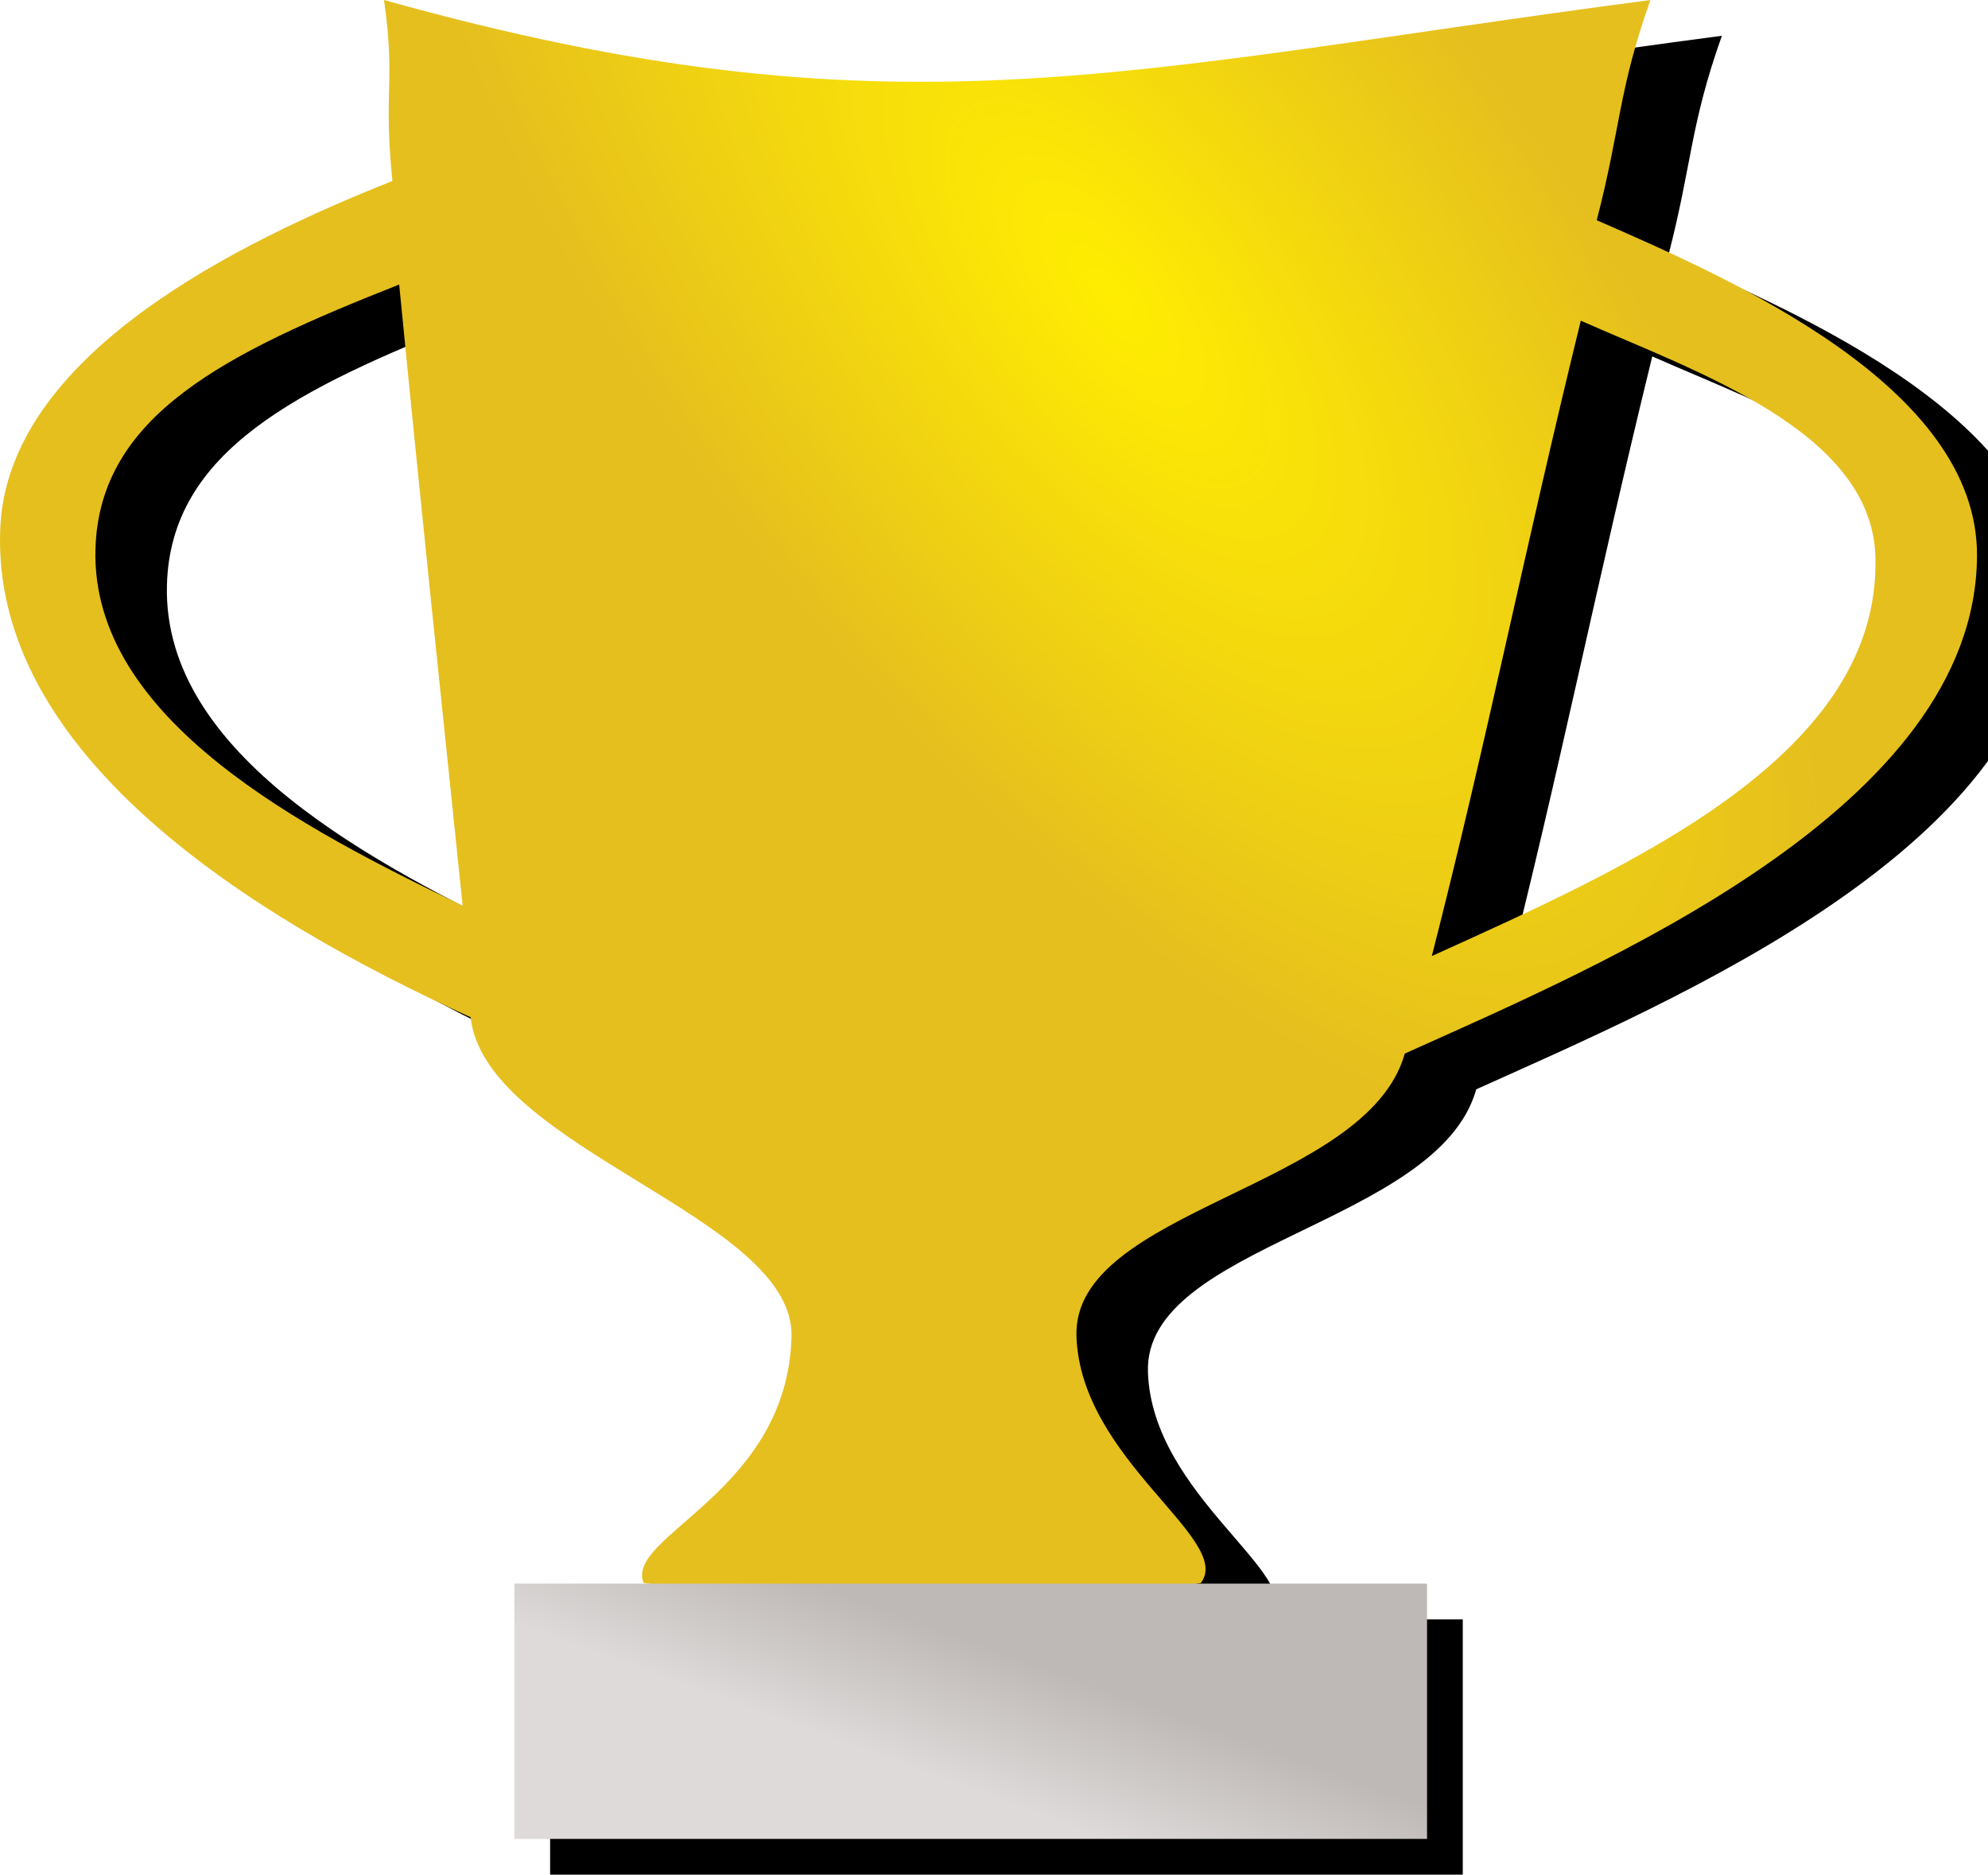
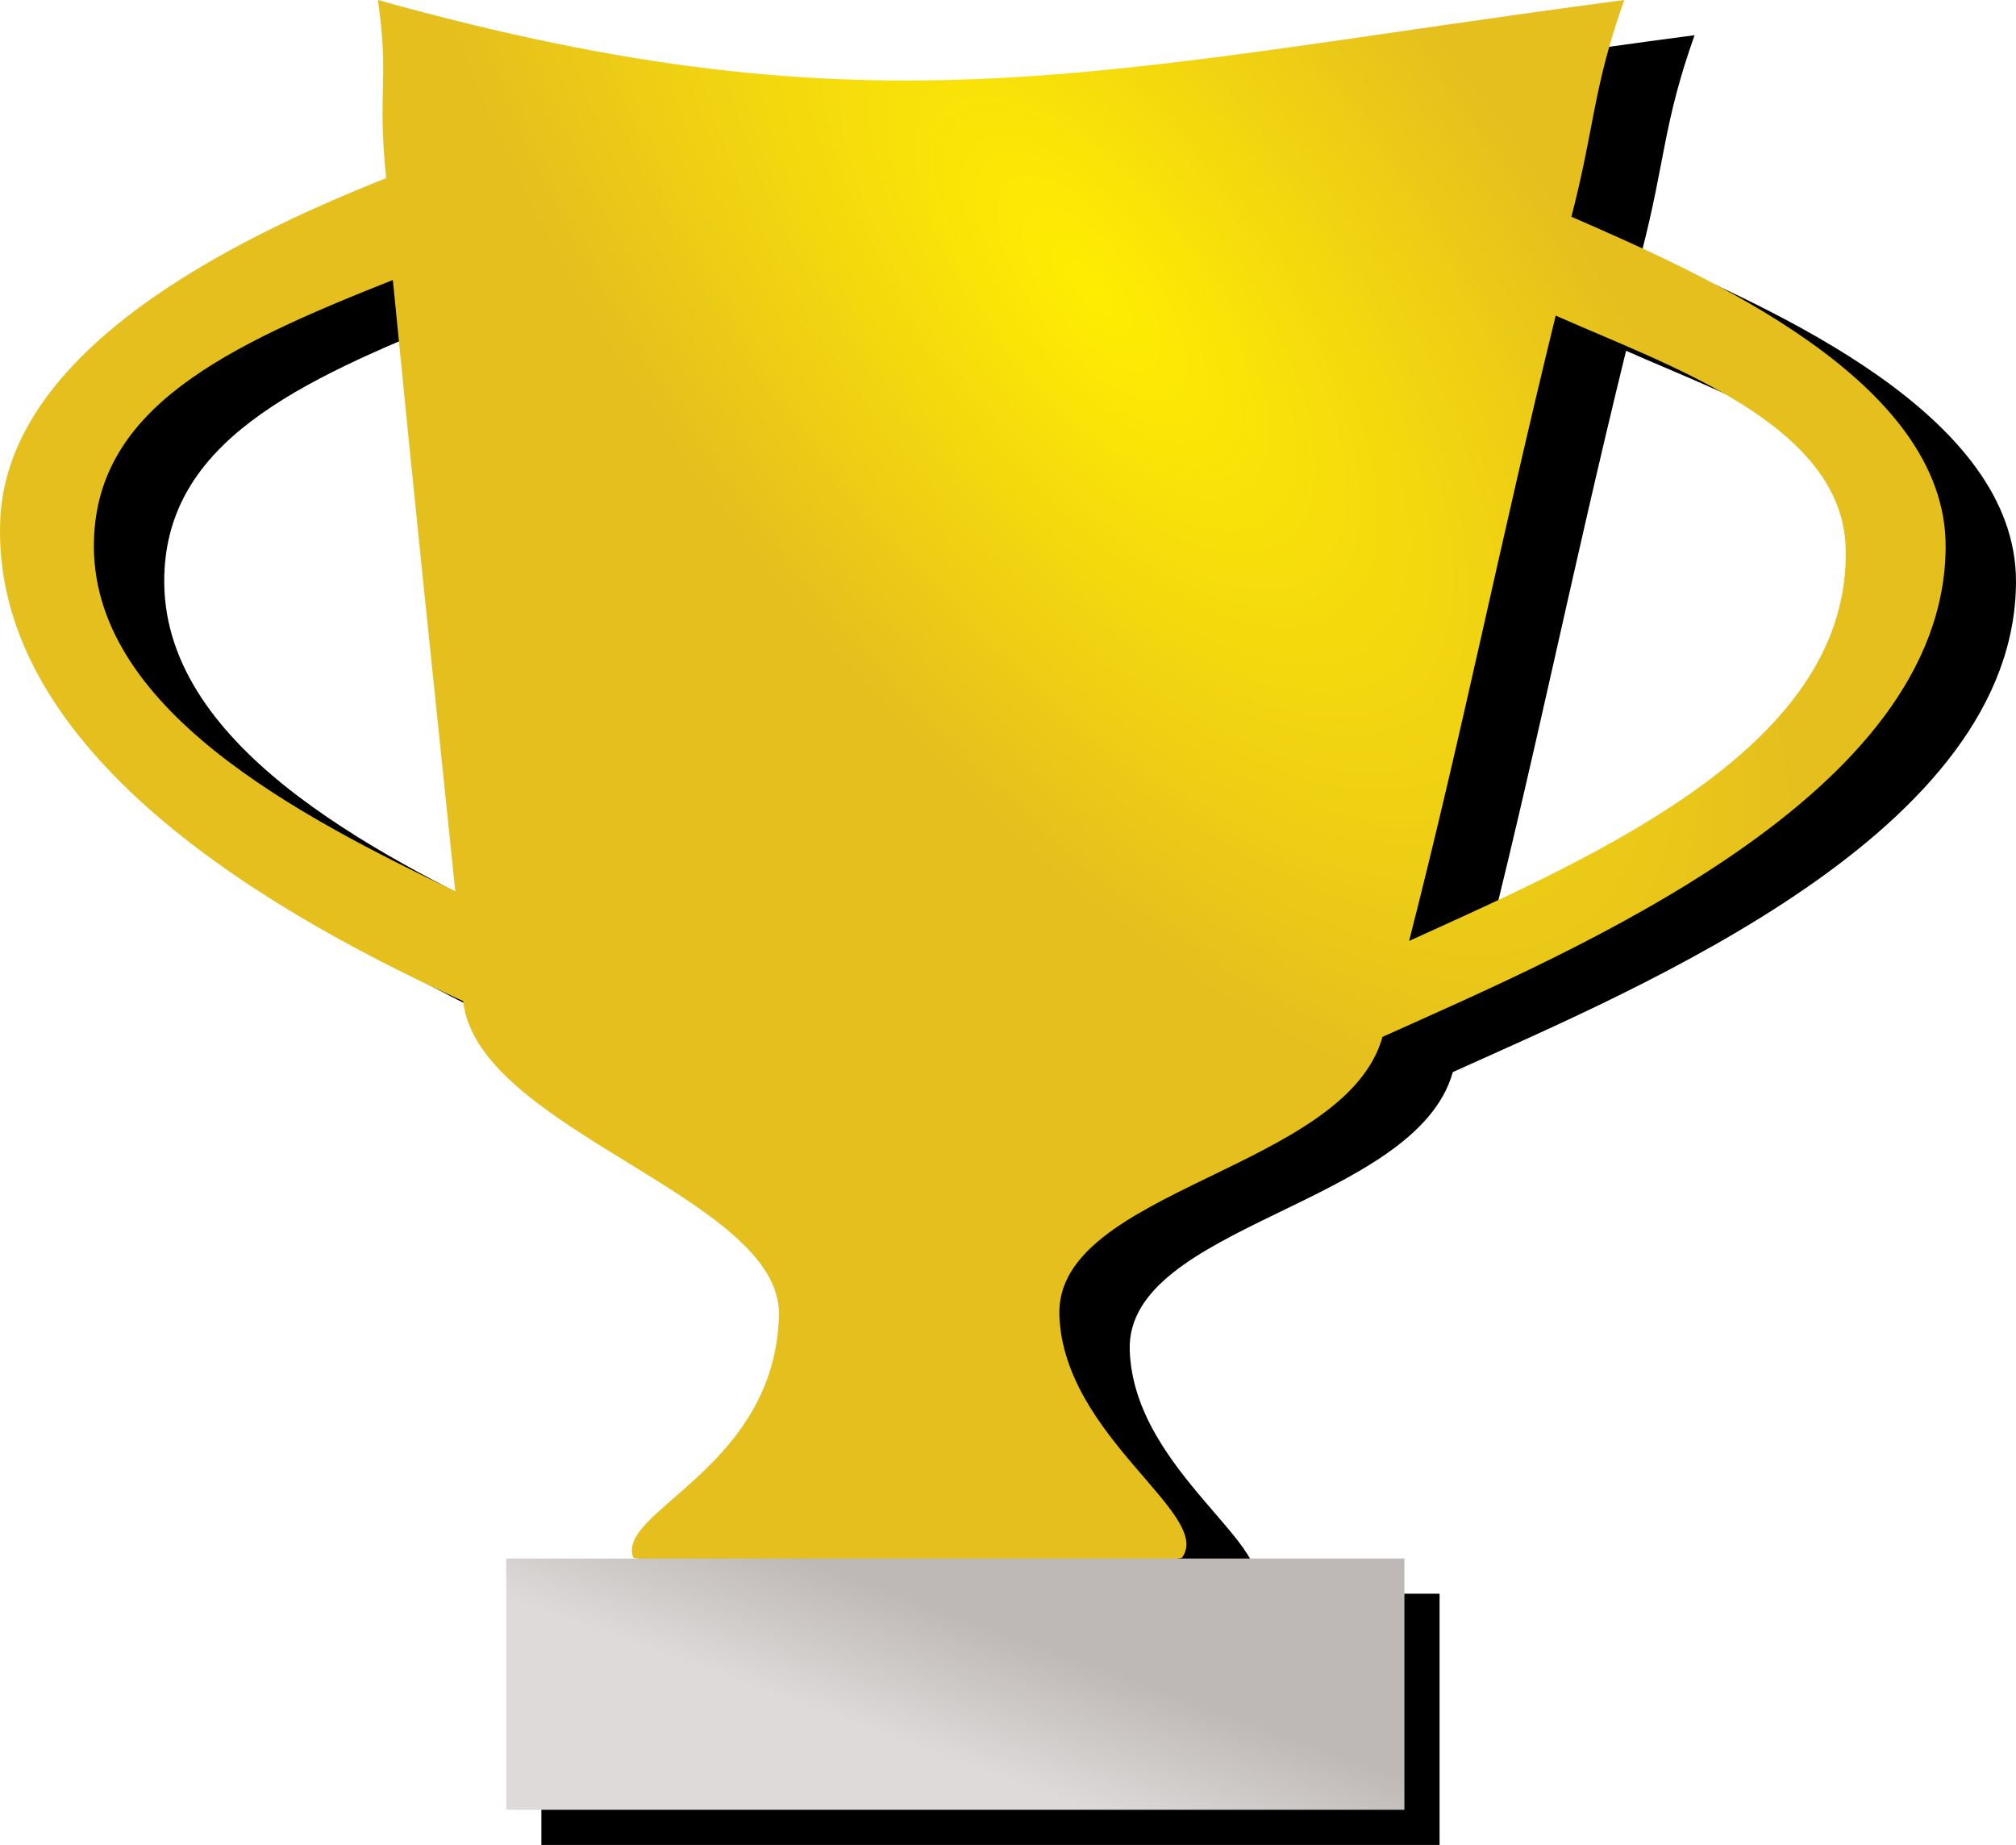
- <svg xmlns="http://www.w3.org/2000/svg" xmlns:xlink="http://www.w3.org/1999/xlink" width="31.396mm" height="29.607mm" viewBox="0 0 111.245 104.905" id="svg2" version="1.1">
+ <svg xmlns="http://www.w3.org/2000/svg" xmlns:xlink="http://www.w3.org/1999/xlink" width="32.351mm" height="29.607mm" viewBox="0 0 114.63 104.905" id="svg2" version="1.1">
  <defs id="defs4">
    <linearGradient id="linearGradient5709">
      <stop style="stop-color:#beb9b7;stop-opacity:1" offset="0" id="stop5711" />
      <stop style="stop-color:#dddad9;stop-opacity:1" offset="1" id="stop5713" />
    </linearGradient>
    <linearGradient id="linearGradient5672">
      <stop style="stop-color:#ffed01;stop-opacity:1" offset="0" id="stop5674" />
      <stop style="stop-color:#e5bf1e;stop-opacity:1" offset="1" id="stop5676" />
    </linearGradient>
    <radialGradient xlink:href="#linearGradient5672" id="radialGradient5678" cx="172.618" cy="114.629" fx="172.618" fy="114.629" r="75.13" gradientTransform="matrix(0.2580297,-0.2007121,0.4687815,0.6026521,96.45938,95.37641)" gradientUnits="userSpaceOnUse" />
    <linearGradient xlink:href="#linearGradient5709" id="linearGradient5715" x1="205.714" y1="224.684" x2="193.214" y2="242.541" gradientUnits="userSpaceOnUse" gradientTransform="matrix(0.6059322,0,0,0.3149606,69.24031,136.9191)" />
    <clipPath clipPathUnits="userSpaceOnUse" id="clipPath5695-7">
      <path id="path5697-0" d="m 154.134,113.386 c 0.656,4.567 -0.051,5.087 0.472,10.126 -8.521,3.392 -21.563,9.697 -21.948,19.469 -0.497,12.638 13.989,21.715 26.321,27.33 1.379,12.266 7.008,25.046 9.683,31.658 10.919,1.683 21.523,1.764 31.181,0 6.079,-7.969 8.36,-18.725 11.411,-29.625 10.965,-4.942 31.978,-13.725 32.021,-27.877 0.029,-9.455 -13.699,-15.448 -21.279,-18.758 1.346,-5.194 1.213,-7.284 3.004,-12.323 -29.791,3.92 -42.354,7.961 -70.866,0 z m 0.849,15.921 c 1.264,12.904 2.266,22.363 3.551,34.759 -8.845,-4.257 -20.802,-10.402 -20.547,-19.943 0.201,-7.513 7.337,-11 16.996,-14.816 z m 66.121,2.023 c 6.434,2.855 16.283,6.168 16.486,13.207 0.321,11.129 -13.678,17.301 -24.822,22.35 3.133,-12.265 5.103,-22.368 8.336,-35.557 z" style="fill:#000000;fill-opacity:1;fill-rule:evenodd;stroke:none;stroke-width:1px;stroke-linecap:butt;stroke-linejoin:miter;stroke-opacity:1" />
    </clipPath>
    <clipPath clipPathUnits="userSpaceOnUse" id="clipPath4151">
      <path style="fill:#000000;fill-opacity:1;fill-rule:evenodd;stroke:none;stroke-width:1px;stroke-linecap:butt;stroke-linejoin:miter;stroke-opacity:1" d="m 154.134,113.386 c 0.656,4.567 -0.051,5.087 0.472,10.126 -8.521,3.392 -21.563,9.697 -21.948,19.469 -0.497,12.638 13.989,21.715 26.321,27.33 0.828,7.363 18.123,11.157 17.958,17.862 -0.215,8.733 -9.345,11.153 -8.275,13.796 10.919,1.683 21.523,1.764 31.181,0 1.858,-2.435 -6.724,-6.875 -6.961,-13.796 -0.245,-7.157 16.253,-8.26 18.372,-15.829 10.965,-4.942 31.978,-13.725 32.021,-27.877 0.029,-9.455 -13.699,-15.448 -21.279,-18.758 1.346,-5.194 1.213,-7.284 3.004,-12.323 -29.791,3.92 -42.354,7.961 -70.866,0 z m 0.849,15.921 c 1.264,12.904 2.266,22.363 3.551,34.759 -8.845,-4.257 -20.802,-10.402 -20.547,-19.943 0.201,-7.513 7.337,-11 16.996,-14.816 z m 66.121,2.023 c 6.434,2.855 16.283,6.168 16.486,13.207 0.321,11.129 -13.678,17.301 -24.822,22.35 3.133,-12.265 5.103,-22.368 8.336,-35.557 z" id="path4153" />
    </clipPath>
  </defs>
  <g id="layer2" style="display:inline;opacity:1" transform="translate(-132.6455,-113.3858)">
    <rect style="display:inline;fill:#000000;fill-opacity:1;stroke:none;stroke-width:3.543;stroke-miterlimit:4;stroke-dasharray:none;stroke-opacity:1" id="rect5699-8" width="51.071" height="14.286" x="163.429" y="204.005" />
    <path style="display:inline;fill:#000000;fill-opacity:1;fill-rule:evenodd;stroke:none;stroke-width:1px;stroke-linecap:butt;stroke-linejoin:miter;stroke-opacity:1" d="m 158.134,115.386 c 0.656,4.567 -0.051,5.087 0.472,10.126 -8.521,3.392 -21.563,9.697 -21.948,19.469 -0.497,12.638 13.989,21.715 26.321,27.33 0.828,7.363 18.123,11.157 17.958,17.862 -0.215,8.733 -9.345,11.153 -8.275,13.796 10.919,1.683 21.523,1.764 31.181,0 1.858,-2.435 -6.724,-6.875 -6.961,-13.796 -0.245,-7.157 16.253,-8.26 18.372,-15.829 10.965,-4.942 31.978,-13.725 32.021,-27.877 0.029,-9.455 -13.699,-15.448 -21.279,-18.758 1.346,-5.194 1.213,-7.284 3.004,-12.323 -29.791,3.92 -42.354,7.961 -70.866,0 z m 0.849,15.921 c 1.264,12.904 2.266,22.363 3.551,34.759 -8.845,-4.257 -20.802,-10.402 -20.547,-19.943 0.201,-7.513 7.337,-11 16.996,-14.816 z m 66.121,2.023 c 6.434,2.855 16.283,6.168 16.486,13.207 0.321,11.129 -13.678,17.301 -24.822,22.35 3.133,-12.265 5.103,-22.368 8.336,-35.557 z" id="path5697" />
  </g>
  <g id="layer1" style="display:inline" transform="translate(-132.6455,-113.3858)">
    <rect style="fill:url(#radialGradient5678);fill-opacity:1;stroke:none;stroke-width:5.669;stroke-miterlimit:4;stroke-dasharray:none;stroke-opacity:1" id="rect4218" width="150.26" height="121.471" x="119.703" y="101.304" clip-path="url(#clipPath4151)" />
    <rect style="fill:url(#linearGradient5715);fill-opacity:1;stroke:none;stroke-width:3.543;stroke-miterlimit:4;stroke-dasharray:none;stroke-opacity:1" id="rect5699" width="51.071" height="14.286" x="161.429" y="202.005" />
  </g>
</svg>
